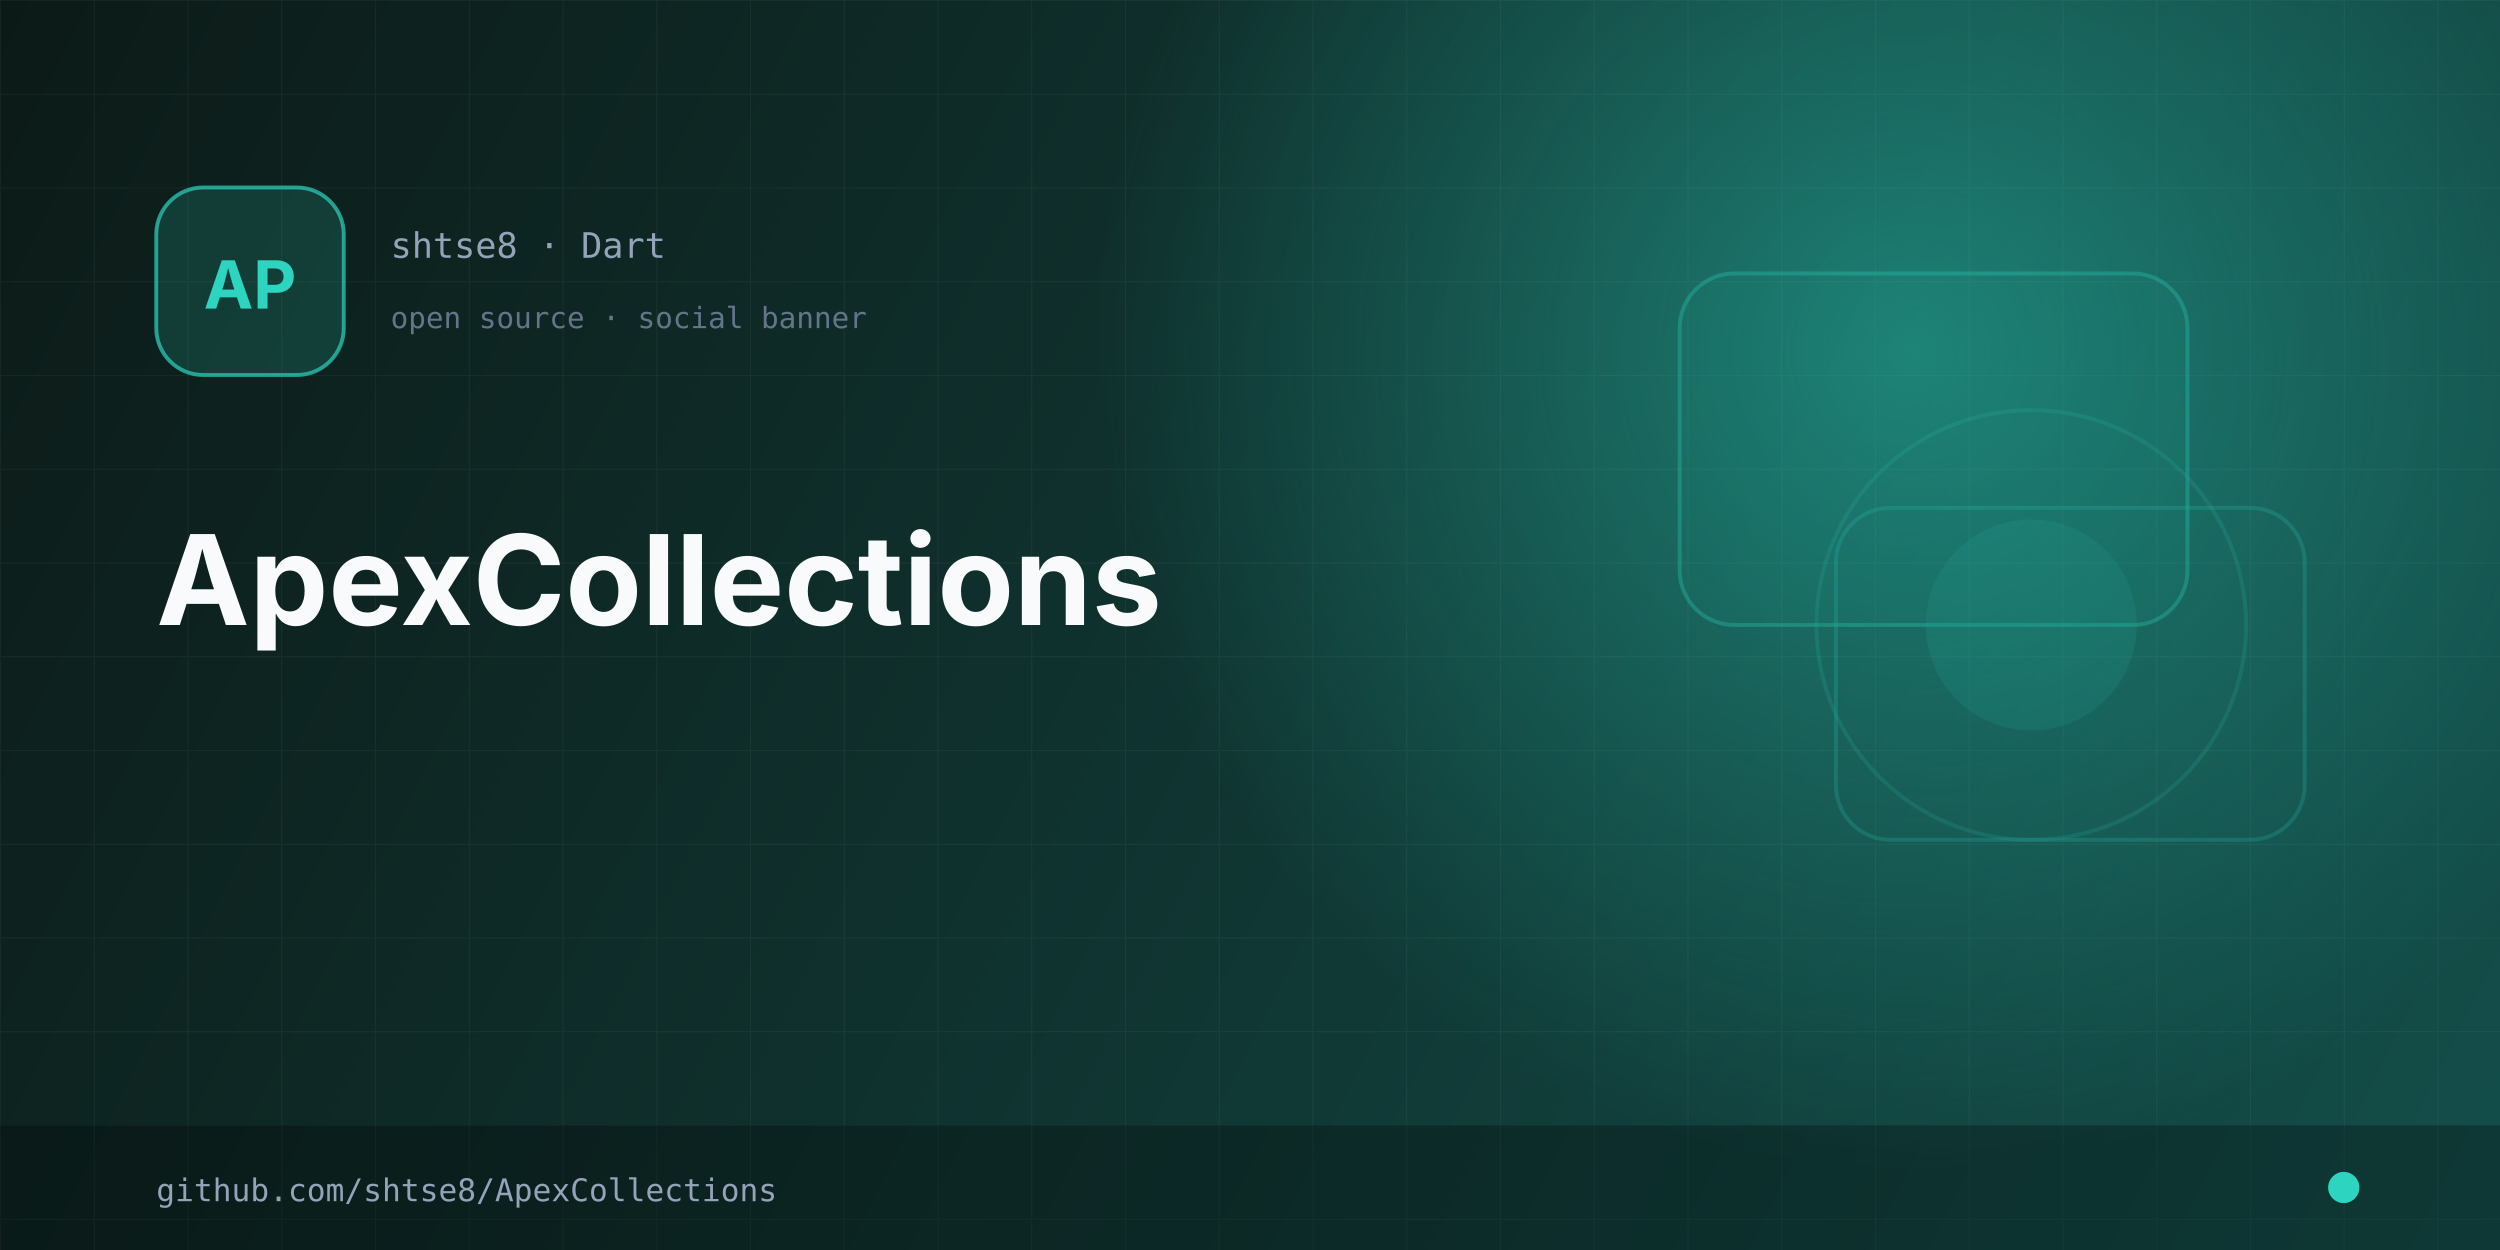
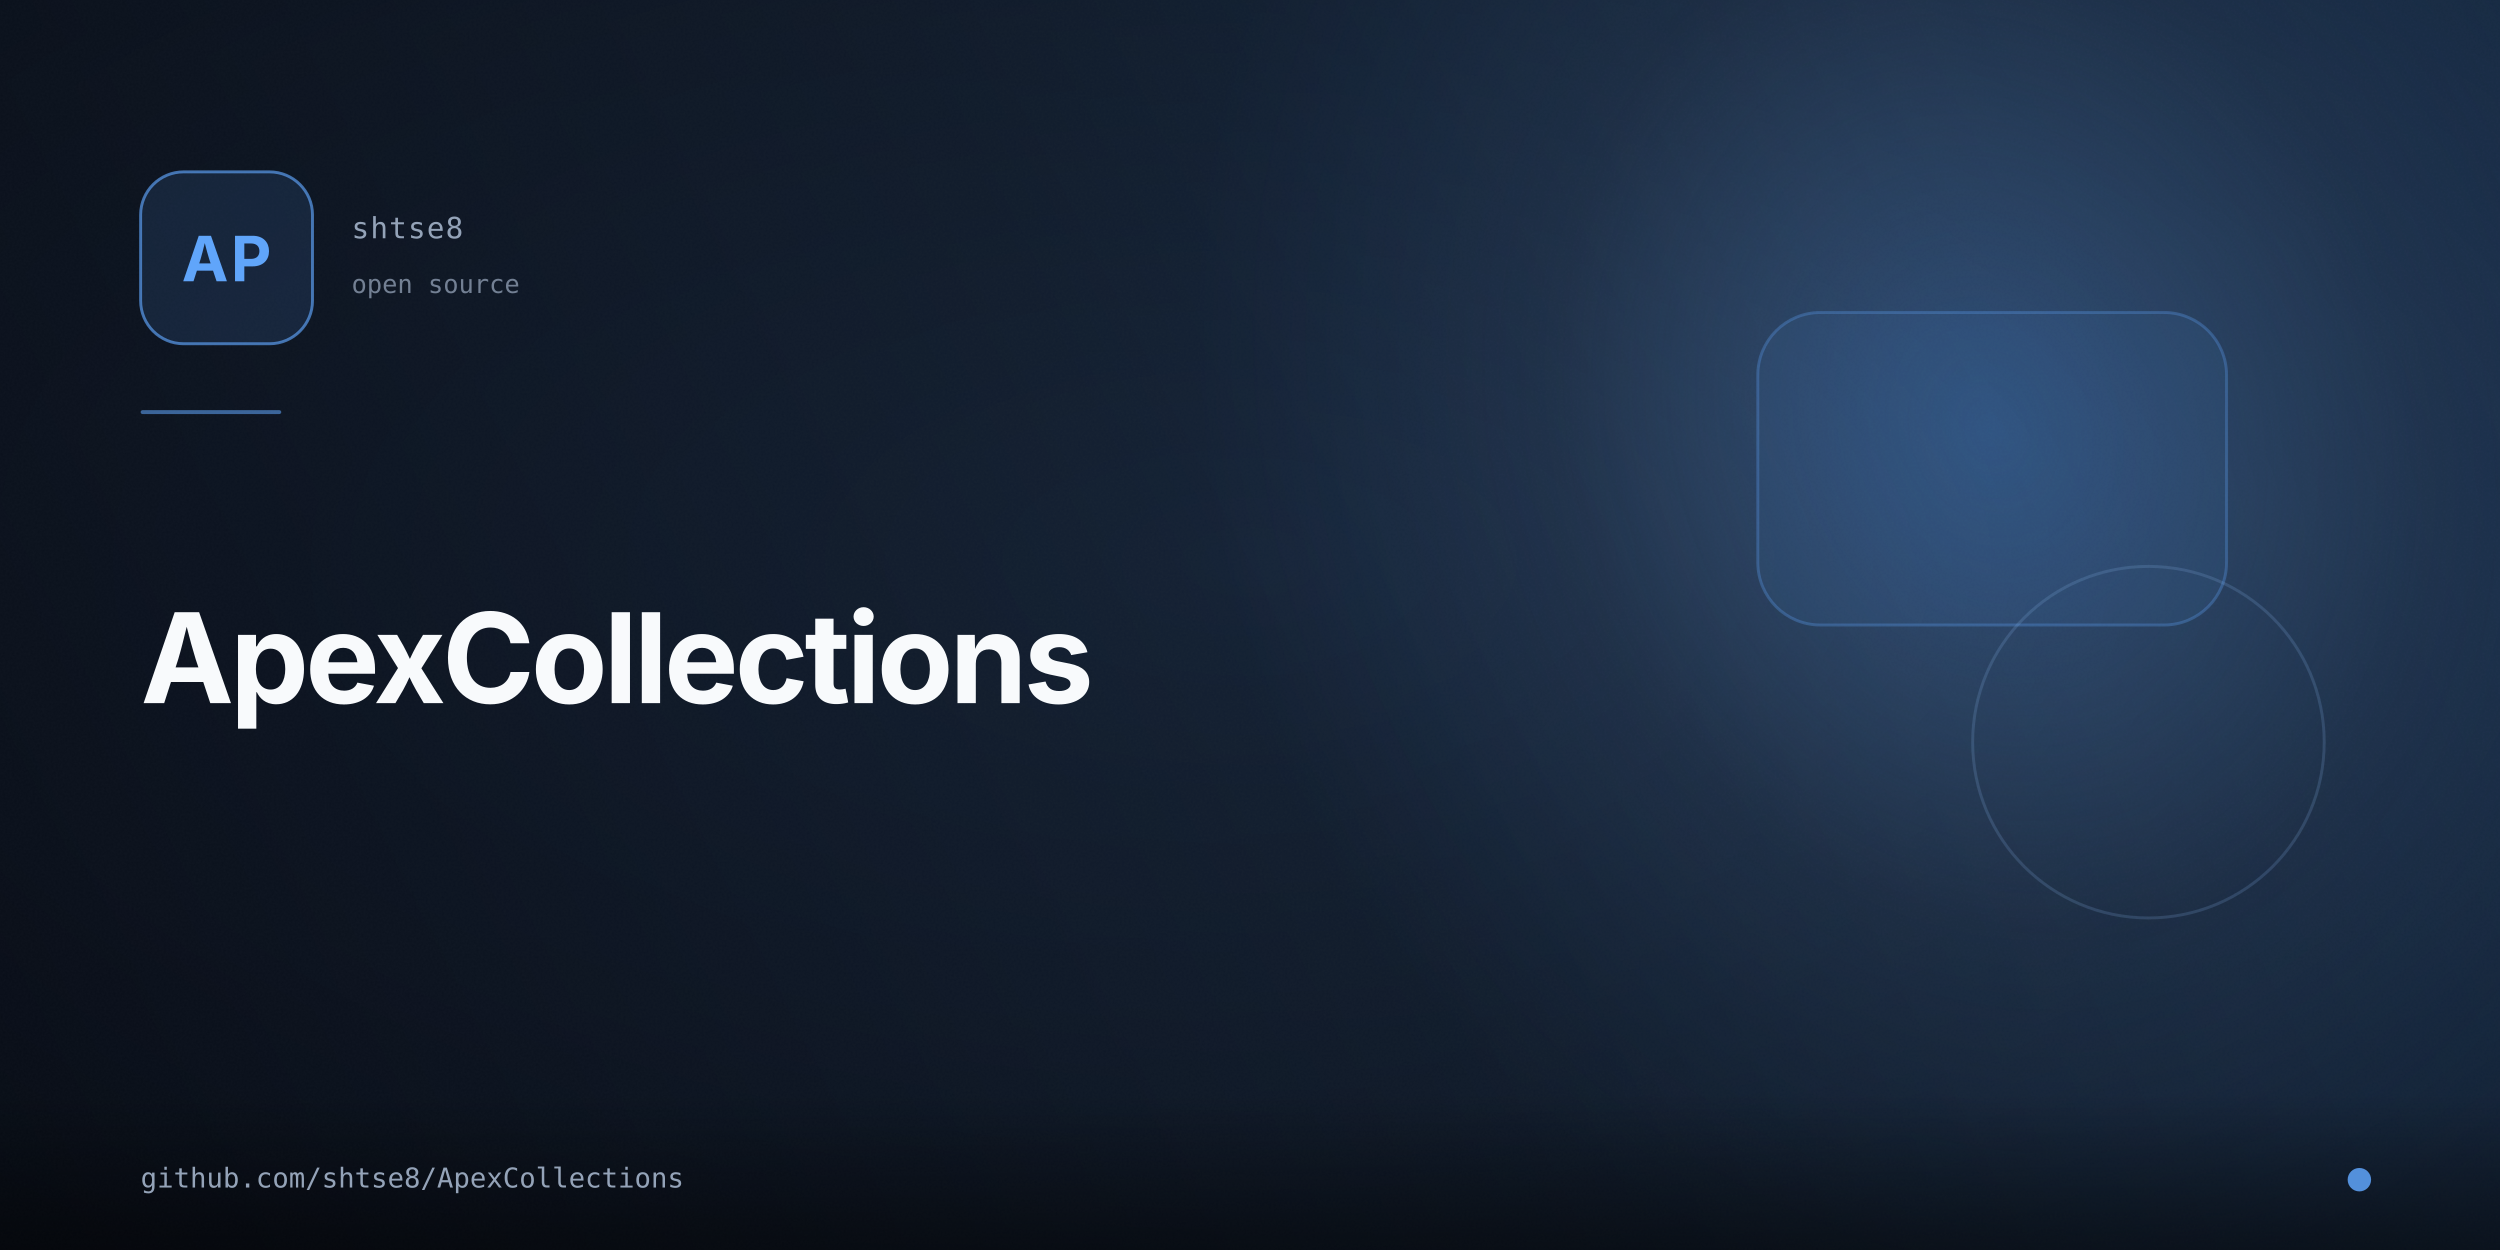
<svg xmlns="http://www.w3.org/2000/svg" width="1280" height="640" viewBox="0 0 1280 640" fill="none">
  <defs>
-     <linearGradient id="bg" x1="0" y1="0" x2="1280" y2="640" gradientUnits="userSpaceOnUse">
-       <stop offset="0%" stop-color="#0C1A17" />
-       <stop offset="100%" stop-color="#134E4A" />
+     <linearGradient id="bg" x1="0" y1="640" x2="1280" y2="0" gradientUnits="userSpaceOnUse">
+       <stop offset="0%" stop-color="#0b1220" />
+       <stop offset="48%" stop-color="#132033" />
+       <stop offset="100%" stop-color="#1e3a5f" />
    </linearGradient>
-     <radialGradient id="glow" cx="0" cy="0" r="1" gradientUnits="userSpaceOnUse" gradientTransform="translate(980 180) rotate(90) scale(420 420)">
-       <stop offset="0%" stop-color="#2DD4BF" stop-opacity="0.45" />
-       <stop offset="100%" stop-color="#2DD4BF" stop-opacity="0" />
+     <radialGradient id="glow" cx="0" cy="0" r="1" gradientUnits="userSpaceOnUse" gradientTransform="translate(1020 220) rotate(70) scale(480 400)">
+       <stop offset="0%" stop-color="#60a5fa" stop-opacity="0.38" />
+       <stop offset="55%" stop-color="#93c5fd" stop-opacity="0.08" />
+       <stop offset="100%" stop-color="#60a5fa" stop-opacity="0" />
    </radialGradient>
-     <pattern id="grid" width="48" height="48" patternUnits="userSpaceOnUse">
-       <path d="M 48 0 L 0 0 0 48" fill="none" stroke="#ffffff" stroke-opacity="0.045" stroke-width="1" />
-     </pattern>
+     <radialGradient id="vignette" cx="50%" cy="45%" r="70%">
+       <stop offset="0%" stop-color="#000000" stop-opacity="0" />
+       <stop offset="100%" stop-color="#000000" stop-opacity="0.35" />
+     </radialGradient>
+     <linearGradient id="floor" x1="0" y1="0" x2="0" y2="1">
+       <stop offset="0%" stop-color="#000000" stop-opacity="0" />
+       <stop offset="100%" stop-color="#000000" stop-opacity="0.45" />
+     </linearGradient>
+     <filter id="grain" x="0" y="0" width="100%" height="100%">
+       <feTurbulence type="fractalNoise" baseFrequency="0.85" numOctaves="2" stitchTiles="stitch" result="n" />
+       <feColorMatrix type="matrix" values="0 0 0 0 1  0 0 0 0 1  0 0 0 0 1  0 0 0 0.04 0" in="n" />
+     </filter>
  </defs>
  <rect width="1280" height="640" fill="url(#bg)" />
-   <rect width="1280" height="640" fill="url(#grid)" />
  <rect width="1280" height="640" fill="url(#glow)" />
-   <g opacity="0.55">
-     <rect x="860" y="140" width="260" height="180" rx="28" stroke="#2DD4BF" stroke-opacity="0.55" stroke-width="2" fill="#2DD4BF" fill-opacity="0.06" />
-     <rect x="940" y="260" width="240" height="170" rx="28" stroke="#2DD4BF" stroke-opacity="0.35" stroke-width="2" fill="none" />
-     <circle cx="1040" cy="320" r="110" stroke="#2DD4BF" stroke-opacity="0.25" stroke-width="2" fill="none" />
-     <circle cx="1040" cy="320" r="54" fill="#2DD4BF" fill-opacity="0.18" />
+   <rect width="1280" height="640" fill="url(#vignette)" />
+   <rect width="1280" height="640" filter="url(#grain)" opacity="0.55" />
+   <g opacity="0.85">
+     <rect x="900" y="160" width="240" height="160" rx="32" fill="#60a5fa" fill-opacity="0.08" stroke="#60a5fa" stroke-opacity="0.35" stroke-width="1.5" />
+     <circle cx="1100" cy="380" r="90" fill="none" stroke="#93c5fd" stroke-opacity="0.2" stroke-width="1.5" />
  </g>
-   <rect x="80" y="96" width="96" height="96" rx="24" fill="#2DD4BF" fill-opacity="0.16" stroke="#2DD4BF" stroke-opacity="0.7" stroke-width="2" />
-   <text x="128" y="158" text-anchor="middle" fill="#2DD4BF" font-family="ui-sans-serif, system-ui, -apple-system, Segoe UI, sans-serif" font-size="34" font-weight="700">AP</text>
-   <text x="200" y="132" fill="#94A3B8" font-family="ui-monospace, SFMono-Regular, Menlo, monospace" font-size="18">shtse8  ·  Dart</text>
-   <text x="200" y="168" fill="#64748B" font-family="ui-monospace, SFMono-Regular, Menlo, monospace" font-size="15">open source · social banner</text>
-   <text x="80" y="320" fill="#F8FAFC" font-family="ui-sans-serif, system-ui, -apple-system, Segoe UI, sans-serif" font-size="64" font-weight="700">ApexCollections</text>
-   <text x="80" y="380" fill="#CBD5E1" font-family="ui-sans-serif, system-ui, sans-serif" font-size="26" />
-   <rect x="0" y="576" width="1280" height="64" fill="#000000" fill-opacity="0.28" />
-   <text x="80" y="615" fill="#94A3B8" font-family="ui-monospace, SFMono-Regular, Menlo, monospace" font-size="16">github.com/shtse8/ApexCollections</text>
-   <circle cx="1200" cy="608" r="8" fill="#2DD4BF" />
+   <rect x="72" y="88" width="88" height="88" rx="22" fill="#60a5fa" fill-opacity="0.12" stroke="#60a5fa" stroke-opacity="0.65" stroke-width="1.5" />
+   <text x="116" y="144" text-anchor="middle" fill="#60a5fa" font-family="ui-sans-serif, system-ui, -apple-system, Segoe UI, sans-serif" font-size="32" font-weight="700" letter-spacing="0.04em">AP</text>
+   <text x="180" y="122" fill="#94a3b8" font-family="ui-monospace, SFMono-Regular, Menlo, monospace" font-size="15" letter-spacing="0.04em">shtse8</text>
+   <text x="180" y="150" fill="#94a3b8" fill-opacity="0.75" font-family="ui-monospace, SFMono-Regular, Menlo, monospace" font-size="13">open source</text>
+   <rect x="72" y="210" width="72" height="2" rx="1" fill="#60a5fa" fill-opacity="0.55" />
+   <text x="72" y="360" fill="#f8fafc" font-family="ui-sans-serif, system-ui, -apple-system, Segoe UI, sans-serif" font-size="64" font-weight="700" letter-spacing="-0.03em">ApexCollections</text>
+   <rect x="0" y="560" width="1280" height="80" fill="url(#floor)" />
+   <text x="72" y="608" fill="#94a3b8" font-family="ui-monospace, SFMono-Regular, Menlo, monospace" font-size="14">github.com/shtse8/ApexCollections</text>
+   <circle cx="1208" cy="604" r="6" fill="#60a5fa" fill-opacity="0.85" />
</svg>
